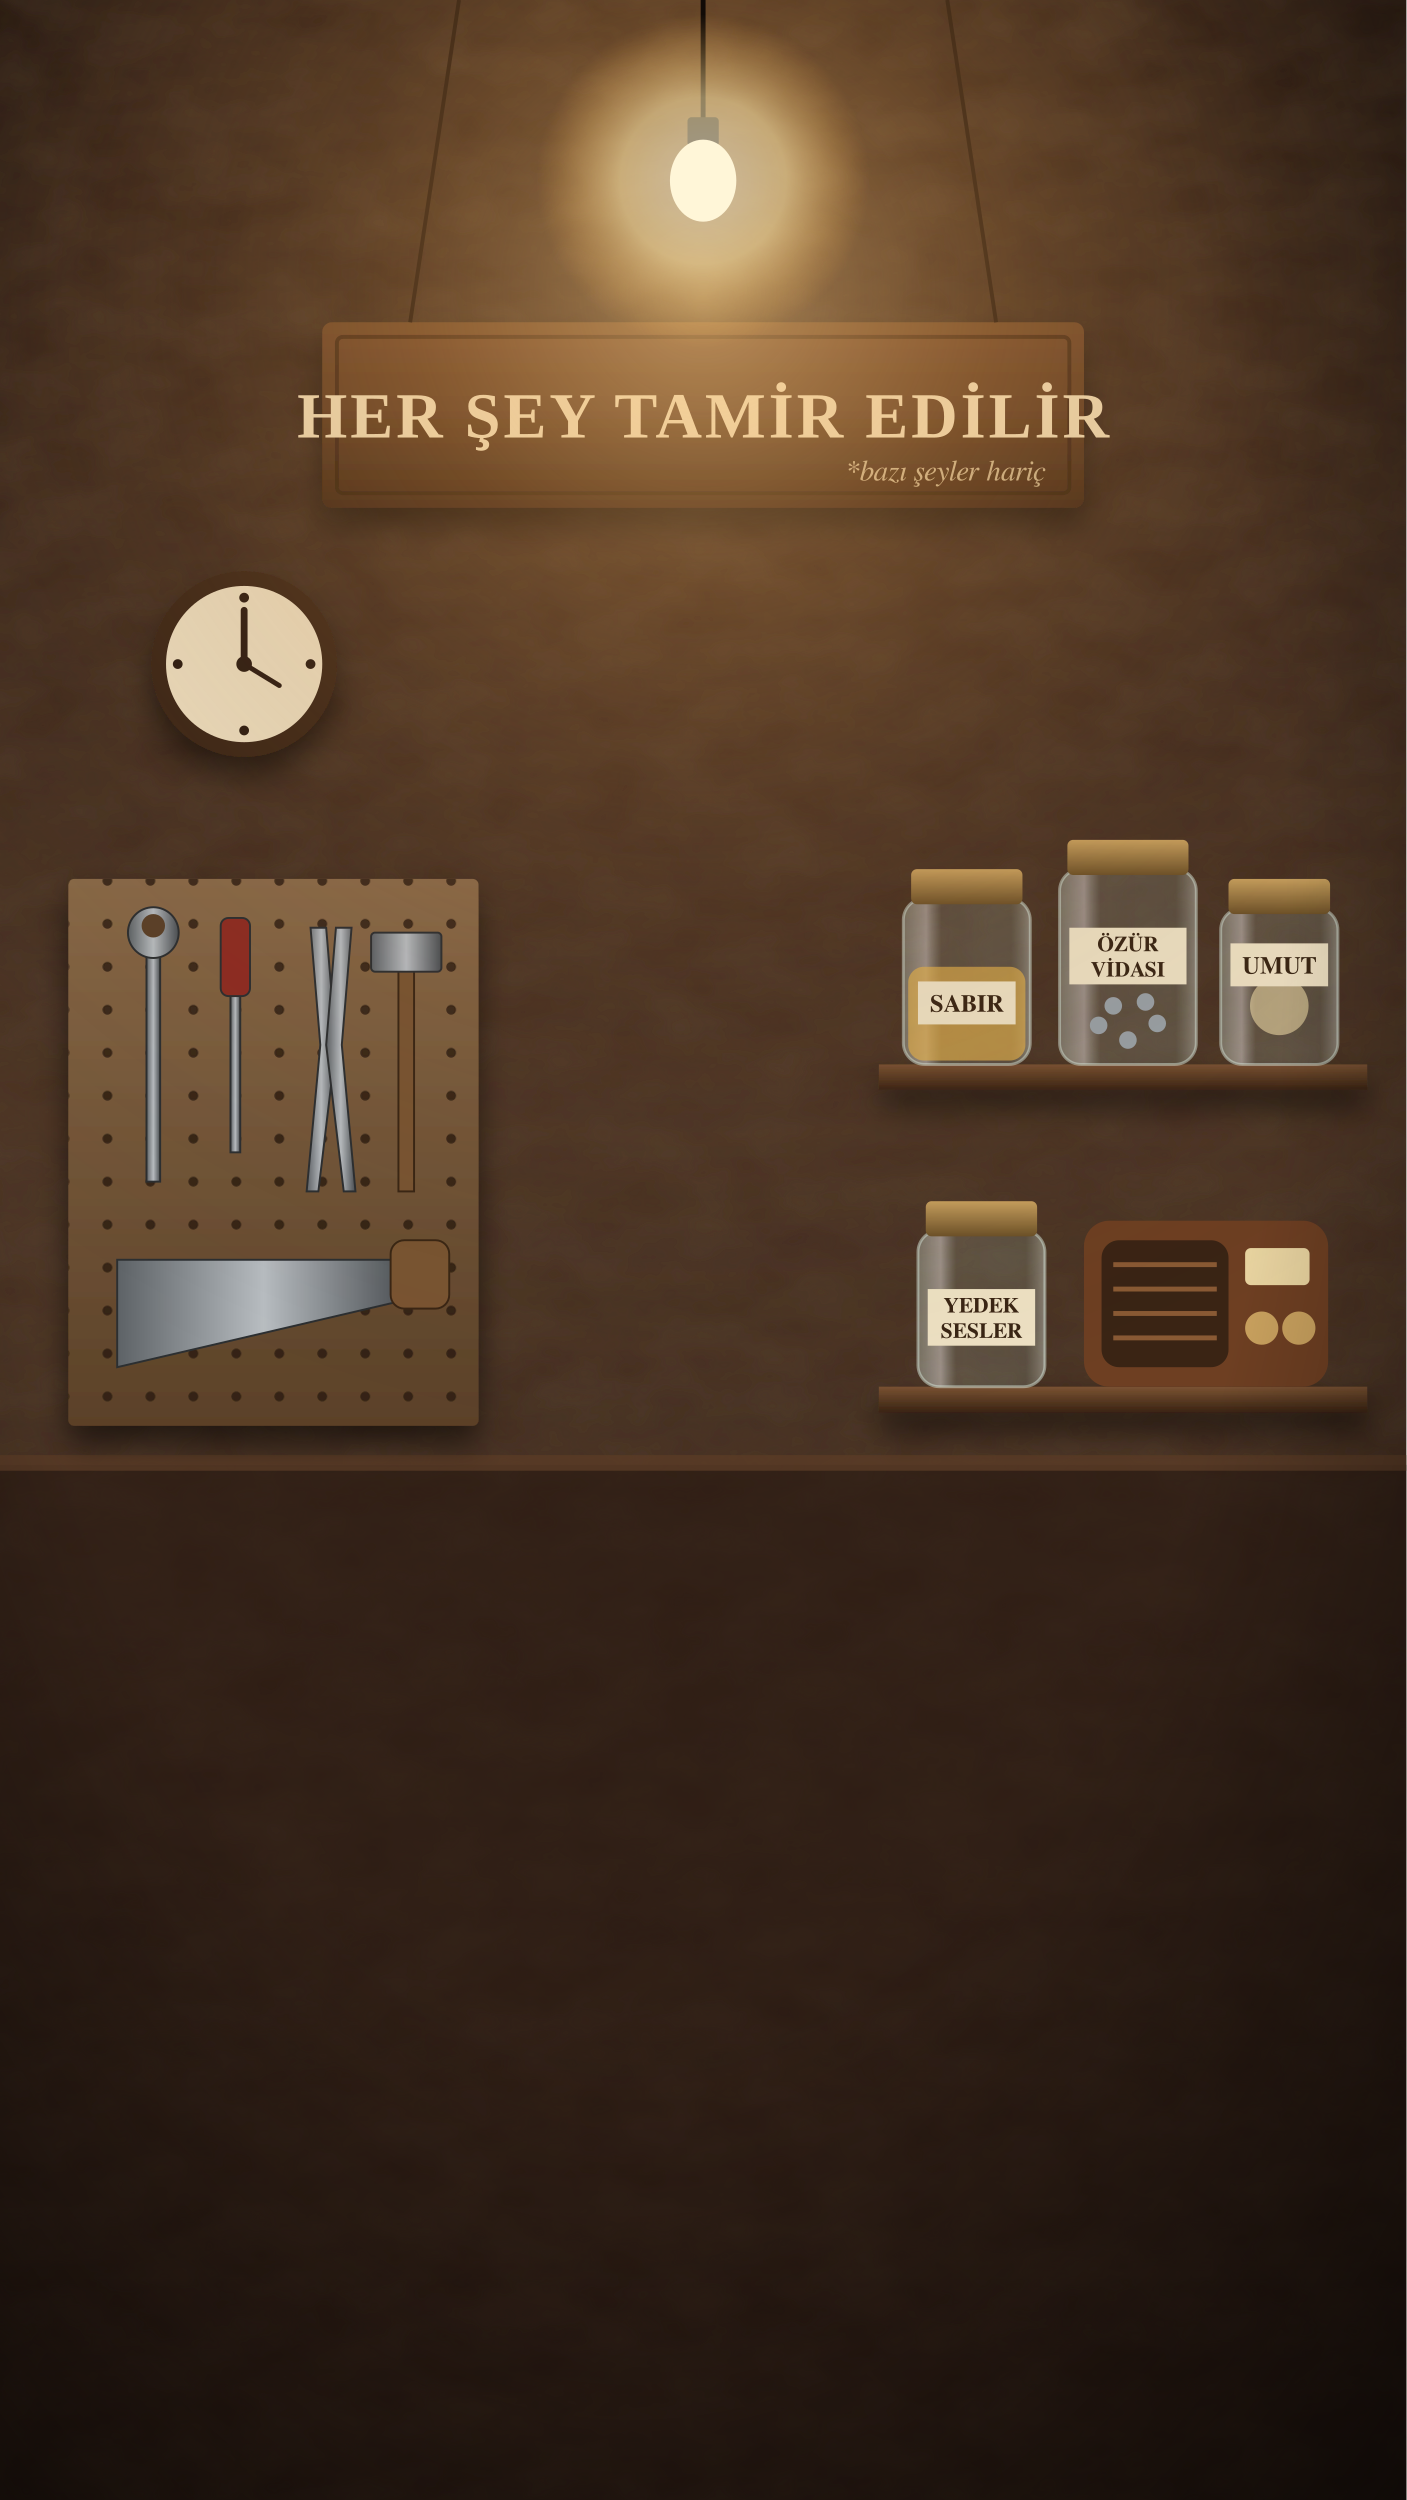
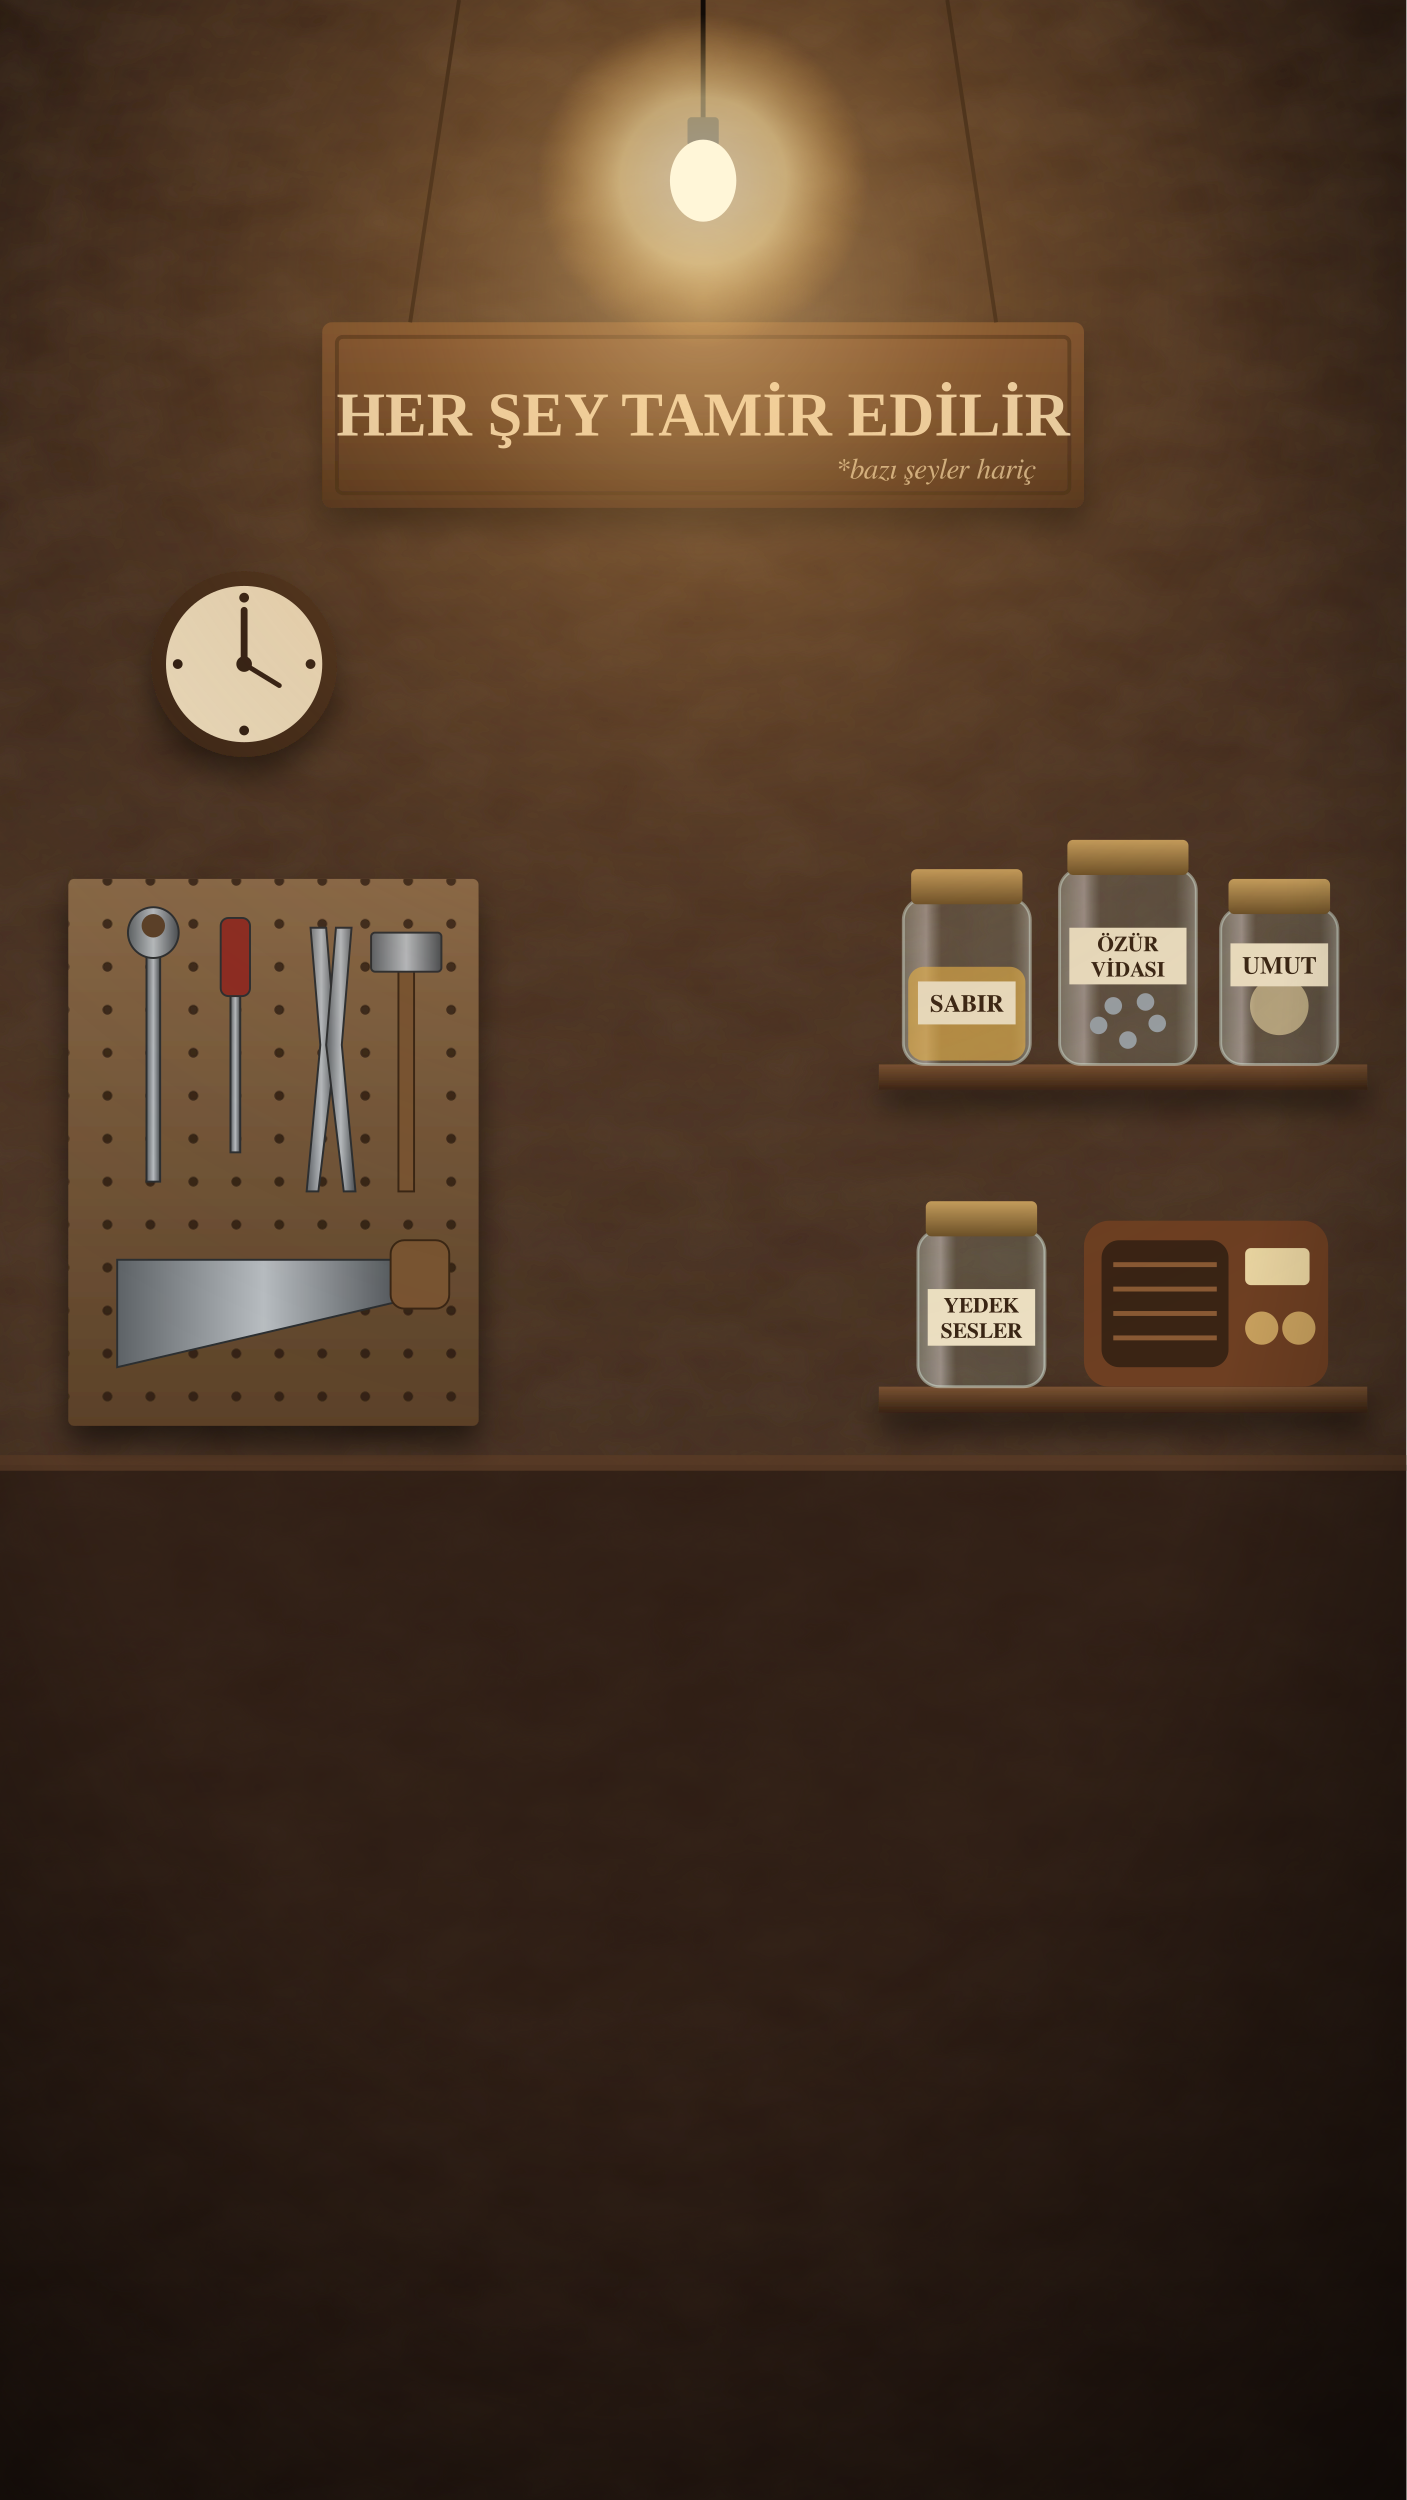
<svg xmlns="http://www.w3.org/2000/svg" width="1440" height="2560" viewBox="0 0 1440 2560">
  <defs>
    <linearGradient id="wall" x1="0" y1="0" x2="0" y2="1">
      <stop offset="0" stop-color="#2a1a12" />
      <stop offset="0.45" stop-color="#4a3122" />
      <stop offset="1" stop-color="#2b1c14" />
    </linearGradient>
    <radialGradient id="glow" cx="720" cy="300" r="1200" gradientUnits="userSpaceOnUse">
      <stop offset="0" stop-color="#ffcf87" stop-opacity="0.55" />
      <stop offset="0.25" stop-color="#e09a4f" stop-opacity="0.28" />
      <stop offset="0.6" stop-color="#7a4a26" stop-opacity="0.08" />
      <stop offset="1" stop-color="#000" stop-opacity="0" />
    </radialGradient>
    <radialGradient id="bulb" cx="0.5" cy="0.5" r="0.5">
      <stop offset="0" stop-color="#fffbe8" />
      <stop offset="0.5" stop-color="#ffe7a8" />
      <stop offset="1" stop-color="#ffb850" stop-opacity="0" />
    </radialGradient>
    <filter id="tex" x="0" y="0" width="100%" height="100%">
      <feTurbulence type="fractalNoise" baseFrequency="0.012 0.02" numOctaves="4" seed="7" />
      <feColorMatrix values="0 0 0 0 0.1  0 0 0 0 0.06  0 0 0 0 0.03  0 0 0 0.55 0" />
      <feComposite in2="SourceGraphic" operator="in" />
    </filter>
    <filter id="soft">
      <feGaussianBlur stdDeviation="2" />
    </filter>
    <filter id="shadow" x="-20%" y="-20%" width="140%" height="160%">
      <feDropShadow dx="0" dy="18" stdDeviation="16" flood-color="#000" flood-opacity="0.55" />
    </filter>
    <linearGradient id="plank" x1="0" y1="0" x2="0" y2="1">
      <stop offset="0" stop-color="#6b4528" />
      <stop offset="0.5" stop-color="#5a3920" />
      <stop offset="1" stop-color="#3f2715" />
    </linearGradient>
    <linearGradient id="shelf" x1="0" y1="0" x2="0" y2="1">
      <stop offset="0" stop-color="#7a5232" />
      <stop offset="1" stop-color="#3b2414" />
    </linearGradient>
    <linearGradient id="glass" x1="0" y1="0" x2="1" y2="0">
      <stop offset="0" stop-color="#cfe3d6" stop-opacity="0.35" />
      <stop offset="0.18" stop-color="#ffffff" stop-opacity="0.45" />
      <stop offset="0.3" stop-color="#bcd4c6" stop-opacity="0.18" />
      <stop offset="0.85" stop-color="#9fb8aa" stop-opacity="0.22" />
      <stop offset="1" stop-color="#e8f3ec" stop-opacity="0.4" />
    </linearGradient>
    <linearGradient id="lid" x1="0" y1="0" x2="0" y2="1">
      <stop offset="0" stop-color="#c9a15e" />
      <stop offset="1" stop-color="#6e5228" />
    </linearGradient>
    <linearGradient id="peg" x1="0" y1="0" x2="0" y2="1">
      <stop offset="0" stop-color="#8a6a48" />
      <stop offset="1" stop-color="#5b4128" />
    </linearGradient>
    <pattern id="holes" width="44" height="44" patternUnits="userSpaceOnUse">
      <circle cx="22" cy="22" r="5" fill="#2a1b10" opacity="0.8" />
    </pattern>
    <linearGradient id="metal" x1="0" y1="0" x2="1" y2="0">
      <stop offset="0" stop-color="#5d6266" />
      <stop offset="0.5" stop-color="#b9bec2" />
      <stop offset="1" stop-color="#4a4f53" />
    </linearGradient>
  </defs>
  <rect width="1440" height="2560" fill="url(#wall)" />
  <rect width="1440" height="2560" filter="url(#tex)" fill="#fff" />
  <rect x="0" y="1500" width="1440" height="1060" fill="#24160f" opacity="0.6" />
  <rect x="0" y="1490" width="1440" height="16" fill="#5a3b25" opacity="0.8" />
  <g filter="url(#shadow)">
    <rect x="70" y="900" width="420" height="560" rx="6" fill="url(#peg)" />
    <rect x="70" y="900" width="420" height="560" rx="6" fill="url(#holes)" />
  </g>
  <g fill="url(#metal)" stroke="#2c2f31" stroke-width="2">
    <path d="M150 960 l14 0 l0 250 l-14 0 z" />
    <circle cx="157" cy="955" r="26" />
    <circle cx="157" cy="948" r="12" fill="#5b4128" stroke="none" />
    <rect x="236" y="1010" width="10" height="170" />
    <rect x="226" y="940" width="30" height="80" rx="8" fill="#8f2c22" />
    <path d="M318 950 l16 0 l10 120 l-18 150 l-12 0 l14 -150 z" />
    <path d="M360 950 l-16 0 l-10 120 l18 150 l12 0 l-14 -150 z" />
    <rect x="408" y="990" width="16" height="230" fill="#7a5532" stroke="#3a2614" />
    <rect x="380" y="955" width="72" height="40" rx="4" />
    <path d="M120 1290 l300 0 l0 40 l-300 70 z" />
    <rect x="400" y="1270" width="60" height="70" rx="14" fill="#7a5532" stroke="#3a2614" />
  </g>
  <g filter="url(#shadow)">
    <circle cx="250" cy="680" r="95" fill="#3a2516" />
    <circle cx="250" cy="680" r="80" fill="#efe1c2" />
  </g>
  <g stroke="#2a1a10" stroke-linecap="round">
    <line x1="250" y1="680" x2="250" y2="625" stroke-width="7" />
    <line x1="250" y1="680" x2="286" y2="702" stroke-width="5" />
  </g>
  <g fill="#2a1a10">
    <circle cx="250" cy="612" r="5" />
    <circle cx="250" cy="748" r="5" />
    <circle cx="182" cy="680" r="5" />
    <circle cx="318" cy="680" r="5" />
    <circle cx="250" cy="680" r="8" />
  </g>
  <g filter="url(#shadow)">
    <rect x="330" y="330" width="780" height="190" rx="10" fill="url(#plank)" />
    <rect x="345" y="345" width="750" height="160" rx="6" fill="none" stroke="#2b190c" stroke-width="4" opacity="0.6" />
  </g>
  <line x1="420" y1="330" x2="470" y2="0" stroke="#1d120b" stroke-width="4" />
  <line x1="1020" y1="330" x2="970" y2="0" stroke="#1d120b" stroke-width="4" />
-   <text x="720" y="448" text-anchor="middle" font-family="Bitstream Charter, Liberation Serif, serif" font-weight="bold" font-size="66" letter-spacing="3" fill="#f1dfb8">HER ŞEY TAMİR EDİLİR</text>
-   <text x="1070" y="492" text-anchor="end" font-family="FreeSerif, serif" font-style="italic" font-size="30" fill="#d9c49a" opacity="0.9">*bazı şeyler hariç</text>
+   <text x="720" y="446" text-anchor="middle" font-family="Liberation Serif" font-weight="bold" font-size="64" textLength="690" lengthAdjust="spacingAndGlyphs" fill="#f1dfb8">HER ŞEY TAMİR EDİLİR</text>
+   <text x="1060" y="490" text-anchor="end" font-family="FreeSerif" font-style="italic" font-size="30" fill="#d9c49a" opacity="0.9">*bazı şeyler hariç</text>
  <g filter="url(#shadow)">
    <rect x="900" y="1090" width="500" height="26" fill="url(#shelf)" />
    <rect x="900" y="1420" width="500" height="26" fill="url(#shelf)" />
  </g>
  <g id="jars" font-family="FreeSerif, serif" font-size="25" font-weight="bold" text-anchor="middle" fill="#3a2614">
    <g transform="translate(925,880)">
      <rect x="0" y="40" width="130" height="170" rx="22" fill="url(#glass)" stroke="#d8e8dc" stroke-opacity="0.5" stroke-width="3" />
      <rect x="5" y="110" width="120" height="96" rx="16" fill="#e6b24a" opacity="0.65" />
      <rect x="8" y="10" width="114" height="36" rx="6" fill="url(#lid)" />
      <rect x="15" y="125" width="100" height="44" fill="#efe2c4" />
      <text x="65" y="156">SABIR</text>
    </g>
    <g transform="translate(1085,850)">
      <rect x="0" y="40" width="140" height="200" rx="22" fill="url(#glass)" stroke="#d8e8dc" stroke-opacity="0.5" stroke-width="3" />
      <g fill="#9aa1a6">
        <circle cx="40" cy="200" r="9" />
        <circle cx="70" cy="215" r="9" />
        <circle cx="100" cy="198" r="9" />
        <circle cx="55" cy="180" r="9" />
        <circle cx="88" cy="176" r="9" />
      </g>
      <rect x="8" y="10" width="124" height="36" rx="6" fill="url(#lid)" />
      <rect x="10" y="100" width="120" height="58" fill="#efe2c4" />
      <text x="70" y="124" font-size="22">ÖZÜR</text>
      <text x="70" y="150" font-size="22">VİDASI</text>
    </g>
    <g transform="translate(1250,890)">
      <rect x="0" y="40" width="120" height="160" rx="22" fill="url(#glass)" stroke="#d8e8dc" stroke-opacity="0.5" stroke-width="3" />
      <circle cx="60" cy="140" r="30" fill="#ffe9b0" opacity="0.55" />
      <rect x="8" y="10" width="104" height="36" rx="6" fill="url(#lid)" />
      <rect x="10" y="76" width="100" height="44" fill="#efe2c4" />
      <text x="60" y="107">UMUT</text>
    </g>
    <g transform="translate(940,1220)">
      <rect x="0" y="40" width="130" height="160" rx="22" fill="url(#glass)" stroke="#d8e8dc" stroke-opacity="0.5" stroke-width="3" />
      <rect x="8" y="10" width="114" height="36" rx="6" fill="url(#lid)" />
      <rect x="10" y="100" width="110" height="58" fill="#efe2c4" />
      <text x="65" y="124" font-size="22">YEDEK</text>
      <text x="65" y="150" font-size="22">SESLER</text>
    </g>
    <g transform="translate(1110,1250)">
      <rect x="0" y="0" width="250" height="170" rx="26" fill="#6e3f22" />
      <rect x="18" y="20" width="130" height="130" rx="18" fill="#3a2414" />
      <g stroke="#8a5a34" stroke-width="5">
        <line x1="30" y1="45" x2="136" y2="45" />
        <line x1="30" y1="70" x2="136" y2="70" />
        <line x1="30" y1="95" x2="136" y2="95" />
        <line x1="30" y1="120" x2="136" y2="120" />
      </g>
      <rect x="165" y="28" width="66" height="38" rx="6" fill="#e9d4a0" />
      <circle cx="182" cy="110" r="17" fill="#c9a15e" />
      <circle cx="220" cy="110" r="17" fill="#c9a15e" />
    </g>
  </g>
  <rect width="1440" height="2560" fill="url(#glow)" />
  <line x1="720" y1="0" x2="720" y2="132" stroke="#120b07" stroke-width="5" />
  <rect x="704" y="120" width="32" height="30" rx="4" fill="#2d2622" />
  <circle cx="720" cy="185" r="170" fill="url(#bulb)" opacity="0.55" />
  <ellipse cx="720" cy="185" rx="34" ry="42" fill="#fff6d8" />
  <radialGradient id="vig" cx="0.45" cy="0.35" r="0.85">
    <stop offset="0.55" stop-color="#000" stop-opacity="0" />
    <stop offset="1" stop-color="#000" stop-opacity="0.65" />
  </radialGradient>
  <rect width="1440" height="2560" fill="url(#vig)" />
</svg>
